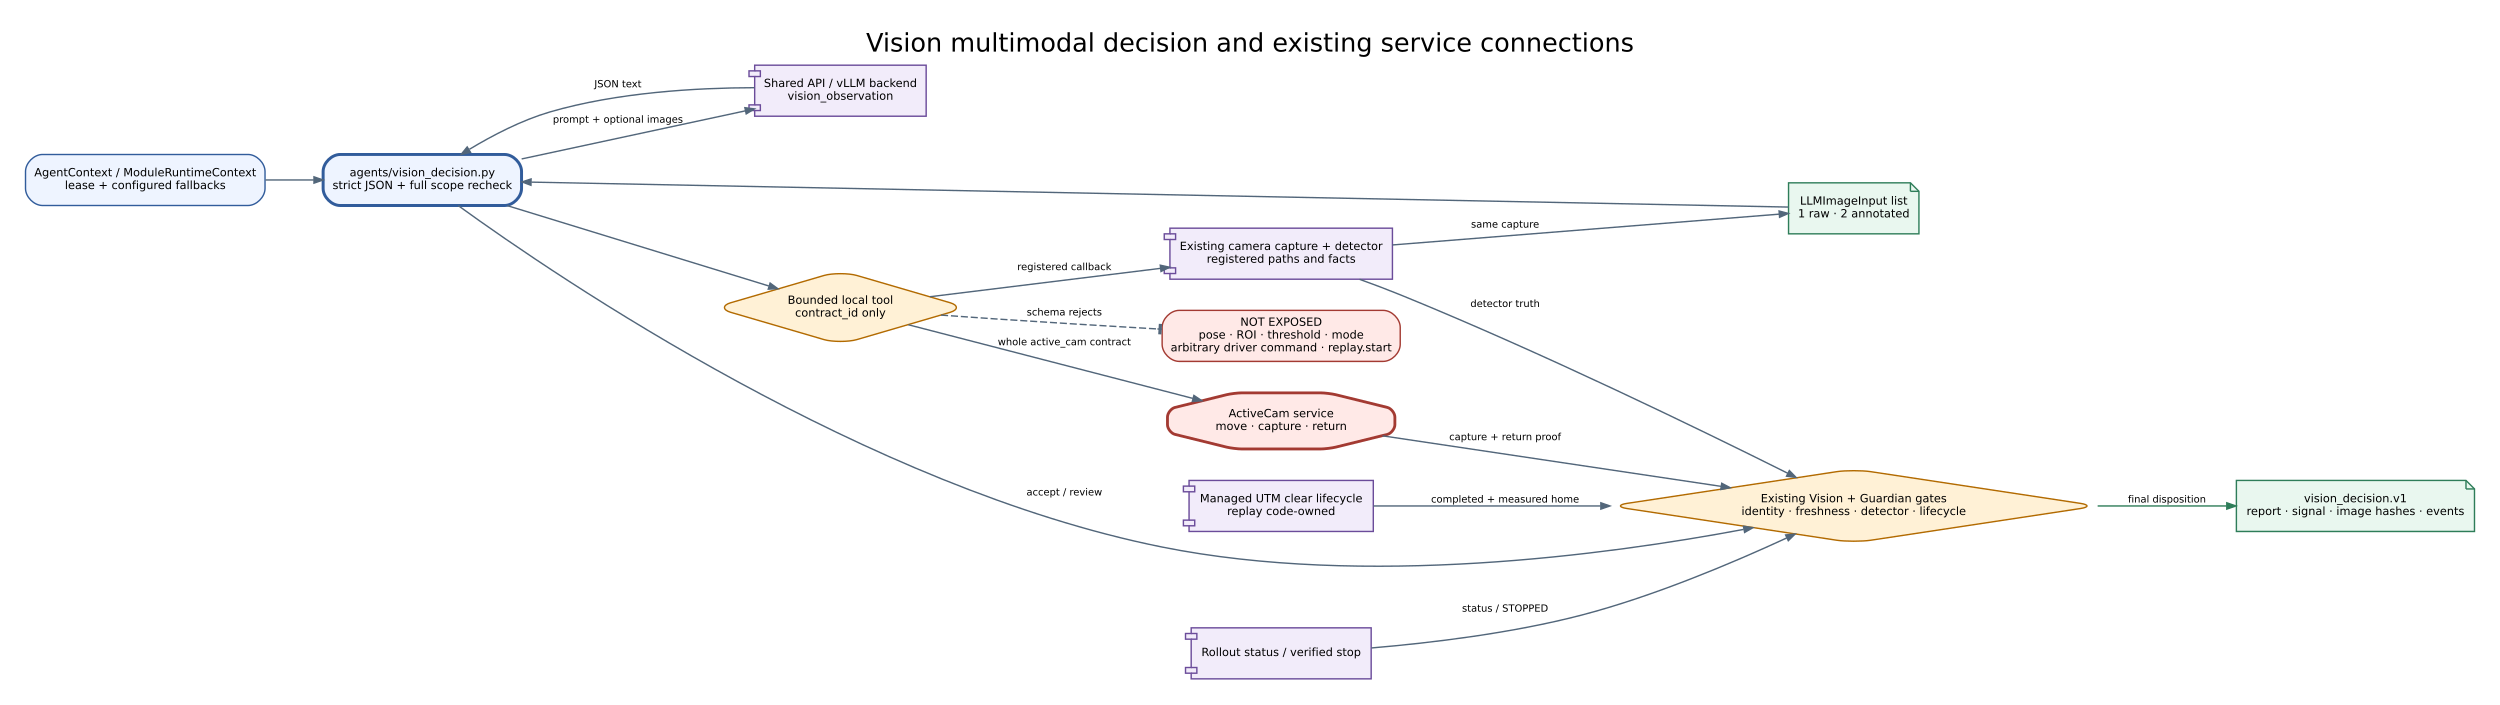
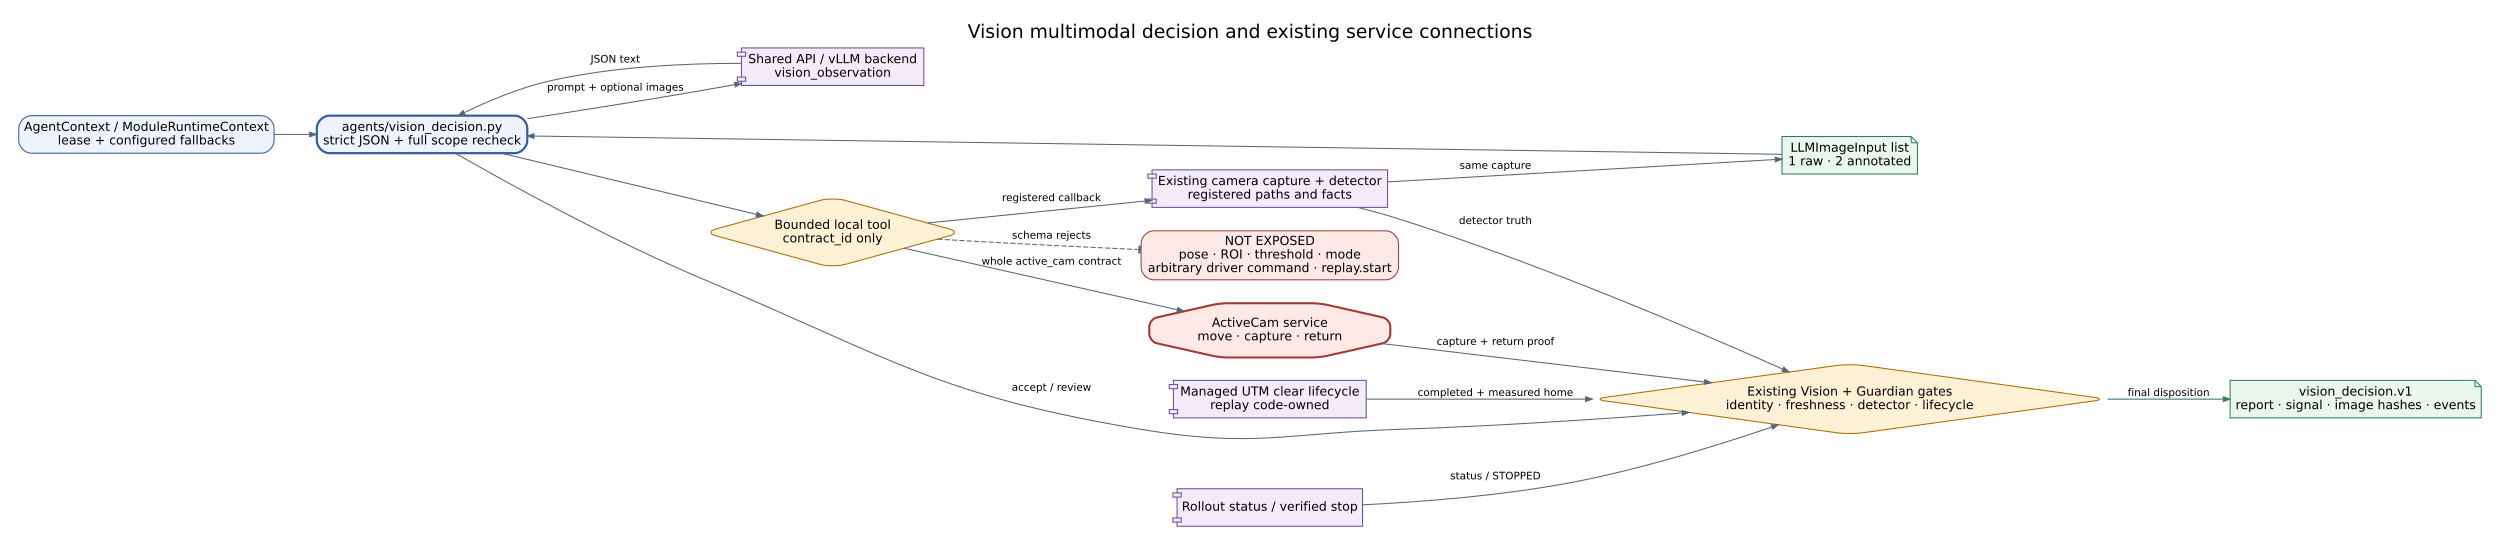
- <svg xmlns="http://www.w3.org/2000/svg" width="1764pt" height="497pt" viewBox="0.00 0.00 1764.00 497.00">
-   <g id="graph0" class="graph" transform="scale(1 1) rotate(0) translate(18 479)">
-     <text text-anchor="middle" x="864" y="-442.6" font-family="DejaVu Sans" font-size="18.00">Vision multimodal decision and existing service connections</text>
+ <svg xmlns="http://www.w3.org/2000/svg" width="2399pt" height="523pt" viewBox="0.00 0.00 2399.00 523.00">
+   <g id="graph0" class="graph" transform="scale(1 1) rotate(0) translate(18 505)">
+     <text text-anchor="middle" x="1181.5" y="-468.6" font-family="DejaVu Sans" font-size="18.00">Vision multimodal decision and existing service connections</text>
    <g id="node1" class="node">
-       <path fill="#eef4ff" stroke="#315c9b" d="M157,-370C157,-370 12,-370 12,-370 6,-370 0,-364 0,-358 0,-358 0,-346 0,-346 0,-340 6,-334 12,-334 12,-334 157,-334 157,-334 163,-334 169,-340 169,-346 169,-346 169,-358 169,-358 169,-364 163,-370 157,-370" />
-       <text text-anchor="middle" x="84.5" y="-354.6" font-family="DejaVu Sans" font-size="8.00">AgentContext / ModuleRuntimeContext</text>
-       <text text-anchor="middle" x="84.5" y="-345.6" font-family="DejaVu Sans" font-size="8.00">lease + configured fallbacks</text>
+       <path fill="#eef4ff" stroke="#315c9b" d="M233,-394C233,-394 12,-394 12,-394 6,-394 0,-388 0,-382 0,-382 0,-370 0,-370 0,-364 6,-358 12,-358 12,-358 233,-358 233,-358 239,-358 245,-364 245,-370 245,-370 245,-382 245,-382 245,-388 239,-394 233,-394" />
+       <text text-anchor="middle" x="122.5" y="-379.4" font-family="DejaVu Sans" font-size="12.00">AgentContext / ModuleRuntimeContext</text>
+       <text text-anchor="middle" x="122.5" y="-366.4" font-family="DejaVu Sans" font-size="12.00">lease + configured fallbacks</text>
    </g>
    <g id="node2" class="node">
-       <path fill="#eef4ff" stroke="#315c9b" stroke-width="2.1" d="M338,-370C338,-370 222,-370 222,-370 216,-370 210,-364 210,-358 210,-358 210,-346 210,-346 210,-340 216,-334 222,-334 222,-334 338,-334 338,-334 344,-334 350,-340 350,-346 350,-346 350,-358 350,-358 350,-364 344,-370 338,-370" />
-       <text text-anchor="middle" x="280" y="-354.6" font-family="DejaVu Sans" font-size="8.00">agents/vision_decision.py</text>
-       <text text-anchor="middle" x="280" y="-345.6" font-family="DejaVu Sans" font-size="8.00">strict JSON + full scope recheck</text>
+       <path fill="#eef4ff" stroke="#315c9b" stroke-width="2.1" d="M476,-394C476,-394 298,-394 298,-394 292,-394 286,-388 286,-382 286,-382 286,-370 286,-370 286,-364 292,-358 298,-358 298,-358 476,-358 476,-358 482,-358 488,-364 488,-370 488,-370 488,-382 488,-382 488,-388 482,-394 476,-394" />
+       <text text-anchor="middle" x="387" y="-379.4" font-family="DejaVu Sans" font-size="12.00">agents/vision_decision.py</text>
+       <text text-anchor="middle" x="387" y="-366.4" font-family="DejaVu Sans" font-size="12.00">strict JSON + full scope recheck</text>
    </g>
    <g id="edge1" class="edge">
-       <path fill="none" stroke="#52667a" d="M169.25,-352C180.6,-352 192.2,-352 203.4,-352" />
-       <polygon fill="#52667a" stroke="#52667a" points="203.55,-354.24 209.95,-352 203.55,-349.76 203.55,-354.24" />
+       <path fill="none" stroke="#52667a" d="M245.14,-376C256.47,-376 267.89,-376 279.06,-376" />
+       <polygon fill="#52667a" stroke="#52667a" points="279.21,-378.24 285.61,-376 279.21,-373.76 279.21,-378.24" />
    </g>
    <g id="node4" class="node">
-       <polygon fill="#f2ecfa" stroke="#6b4c9a" points="635.5,-433 514.5,-433 514.5,-429 510.5,-429 510.5,-425 514.5,-425 514.5,-405 510.5,-405 510.5,-401 514.5,-401 514.5,-397 635.5,-397 635.5,-433" />
-       <polyline fill="none" stroke="#6b4c9a" points="514.5,-429 518.5,-429 518.5,-425 514.5,-425 " />
-       <polyline fill="none" stroke="#6b4c9a" points="514.5,-405 518.5,-405 518.5,-401 514.5,-401 " />
-       <text text-anchor="middle" x="575" y="-417.6" font-family="DejaVu Sans" font-size="8.00">Shared API / vLLM backend</text>
-       <text text-anchor="middle" x="575" y="-408.6" font-family="DejaVu Sans" font-size="8.00">vision_observation</text>
+       <polygon fill="#f2ecfa" stroke="#6b4c9a" points="868.5,-459 693.5,-459 693.5,-455 689.5,-455 689.5,-451 693.5,-451 693.5,-431 689.5,-431 689.5,-427 693.5,-427 693.5,-423 868.5,-423 868.5,-459" />
+       <polyline fill="none" stroke="#6b4c9a" points="693.5,-455 697.5,-455 697.5,-451 693.5,-451 " />
+       <polyline fill="none" stroke="#6b4c9a" points="693.5,-431 697.5,-431 697.5,-427 693.5,-427 " />
+       <text text-anchor="middle" x="781" y="-444.4" font-family="DejaVu Sans" font-size="12.00">Shared API / vLLM backend</text>
+       <text text-anchor="middle" x="781" y="-431.4" font-family="DejaVu Sans" font-size="12.00">vision_observation</text>
    </g>
    <g id="edge4" class="edge">
-       <path fill="none" stroke="#52667a" d="M350.07,-366.85C397.73,-377.1 460.75,-390.65 507.79,-400.76" />
-       <polygon fill="#52667a" stroke="#52667a" points="507.59,-403.01 514.32,-402.17 508.53,-398.63 507.59,-403.01" />
-       <text text-anchor="middle" x="418" y="-392.4" font-family="DejaVu Sans" font-size="7.00">prompt + optional images</text>
+       <path fill="none" stroke="#52667a" d="M488.05,-391.1C533.54,-398.11 588.03,-406.71 637,-415 653.14,-417.73 670.29,-420.75 686.89,-423.73" />
+       <polygon fill="#52667a" stroke="#52667a" points="686.78,-425.99 693.48,-424.92 687.57,-421.58 686.78,-425.99" />
+       <text text-anchor="middle" x="572.5" y="-418" font-family="DejaVu Sans" font-size="10.00">prompt + optional images</text>
    </g>
    <g id="node5" class="node">
-       <path fill="#fff1d6" stroke="#b26a00" d="M563.48,-284.64C563.48,-284.64 497.52,-265.36 497.52,-265.36 491.76,-263.68 491.76,-260.32 497.52,-258.64 497.52,-258.64 563.48,-239.36 563.48,-239.36 569.24,-237.68 580.76,-237.68 586.52,-239.36 586.52,-239.36 652.48,-258.64 652.48,-258.64 658.24,-260.32 658.24,-263.68 652.48,-265.36 652.48,-265.36 586.52,-284.64 586.52,-284.64 580.76,-286.32 569.24,-286.32 563.48,-284.64" />
-       <text text-anchor="middle" x="575" y="-264.6" font-family="DejaVu Sans" font-size="8.00">Bounded local tool</text>
-       <text text-anchor="middle" x="575" y="-255.6" font-family="DejaVu Sans" font-size="8.00">contract_id only</text>
+       <path fill="#fff1d6" stroke="#b26a00" d="M769.43,-312.83C769.43,-312.83 668.57,-285.17 668.57,-285.17 662.79,-283.59 662.79,-280.41 668.57,-278.83 668.57,-278.83 769.43,-251.17 769.43,-251.17 775.21,-249.59 786.79,-249.59 792.57,-251.17 792.57,-251.17 893.43,-278.83 893.43,-278.83 899.21,-280.41 899.21,-283.59 893.43,-285.17 893.43,-285.17 792.57,-312.83 792.57,-312.83 786.79,-314.41 775.21,-314.41 769.43,-312.83" />
+       <text text-anchor="middle" x="781" y="-285.4" font-family="DejaVu Sans" font-size="12.00">Bounded local tool</text>
+       <text text-anchor="middle" x="781" y="-272.4" font-family="DejaVu Sans" font-size="12.00">contract_id only</text>
    </g>
    <g id="edge6" class="edge">
-       <path fill="none" stroke="#52667a" d="M339.94,-333.9C394.11,-317.26 473.5,-292.87 524.47,-277.21" />
-       <polygon fill="#52667a" stroke="#52667a" points="525.39,-279.28 530.85,-275.26 524.07,-274.99 525.39,-279.28" />
+       <path fill="none" stroke="#52667a" d="M463.12,-357.99C533.54,-341.1 638.13,-316.02 707.64,-299.35" />
+       <polygon fill="#52667a" stroke="#52667a" points="708.55,-301.44 714.26,-297.77 707.51,-297.08 708.55,-301.44" />
    </g>
    <g id="node10" class="node">
-       <path fill="#fff1d6" stroke="#b26a00" d="M1278.13,-146.21C1278.13,-146.21 1129.87,-123.79 1129.87,-123.79 1123.93,-122.9 1123.93,-121.1 1129.87,-120.21 1129.87,-120.21 1278.13,-97.79 1278.13,-97.79 1284.07,-96.9 1295.93,-96.9 1301.87,-97.79 1301.87,-97.79 1450.13,-120.21 1450.13,-120.21 1456.07,-121.1 1456.07,-122.9 1450.13,-123.79 1450.13,-123.79 1301.87,-146.21 1301.87,-146.21 1295.93,-147.1 1284.07,-147.1 1278.13,-146.21" />
-       <text text-anchor="middle" x="1290" y="-124.6" font-family="DejaVu Sans" font-size="8.00">Existing Vision + Guardian gates</text>
-       <text text-anchor="middle" x="1290" y="-115.6" font-family="DejaVu Sans" font-size="8.00">identity · freshness · detector · lifecycle</text>
+       <path fill="#fff1d6" stroke="#b26a00" d="M1745.11,-154.36C1745.11,-154.36 1521.89,-123.64 1521.89,-123.64 1515.94,-122.82 1515.94,-121.18 1521.89,-120.36 1521.89,-120.36 1745.11,-89.64 1745.11,-89.64 1751.06,-88.82 1762.94,-88.82 1768.89,-89.64 1768.89,-89.64 1992.11,-120.36 1992.11,-120.36 1998.06,-121.18 1998.06,-122.82 1992.11,-123.64 1992.11,-123.64 1768.89,-154.36 1768.89,-154.36 1762.94,-155.18 1751.06,-155.18 1745.11,-154.36" />
+       <text text-anchor="middle" x="1757" y="-125.4" font-family="DejaVu Sans" font-size="12.00">Existing Vision + Guardian gates</text>
+       <text text-anchor="middle" x="1757" y="-112.4" font-family="DejaVu Sans" font-size="12.00">identity · freshness · detector · lifecycle</text>
    </g>
    <g id="edge13" class="edge">
-       <path fill="none" stroke="#52667a" d="M305.27,-333.96C376.67,-282.27 594.01,-134.69 802,-93 944.88,-64.36 1115.67,-87.31 1212.33,-105.45" />
-       <polygon fill="#52667a" stroke="#52667a" points="1212.16,-107.7 1218.87,-106.69 1213,-103.3 1212.16,-107.7" />
-       <text text-anchor="middle" x="733" y="-129.4" font-family="DejaVu Sans" font-size="7.00">accept / review</text>
+       <path fill="none" stroke="#52667a" d="M419.11,-357.87C468.43,-329.61 568.09,-274.41 657,-237 838.89,-160.46 882.35,-125.44 1077,-93 1185.28,-74.95 1214.28,-89.32 1324,-93 1414.06,-96.02 1514.51,-102.57 1595.86,-108.68" />
+       <polygon fill="#52667a" stroke="#52667a" points="1596.13,-110.95 1602.68,-109.2 1596.46,-106.48 1596.13,-110.95" />
+       <text text-anchor="middle" x="991" y="-130" font-family="DejaVu Sans" font-size="10.00">accept / review</text>
    </g>
    <g id="node3" class="node">
-       <polygon fill="#e9f7ef" stroke="#2e7d59" points="1330,-350 1244,-350 1244,-314 1336,-314 1336,-344 1330,-350" />
-       <polyline fill="none" stroke="#2e7d59" points="1330,-350 1330,-344 " />
-       <polyline fill="none" stroke="#2e7d59" points="1336,-344 1330,-344 " />
-       <text text-anchor="middle" x="1290" y="-334.6" font-family="DejaVu Sans" font-size="8.00">LLMImageInput list</text>
-       <text text-anchor="middle" x="1290" y="-325.6" font-family="DejaVu Sans" font-size="8.00">1 raw · 2 annotated</text>
+       <polygon fill="#e9f7ef" stroke="#2e7d59" points="1816,-374 1692,-374 1692,-338 1822,-338 1822,-368 1816,-374" />
+       <polyline fill="none" stroke="#2e7d59" points="1816,-374 1816,-368 " />
+       <polyline fill="none" stroke="#2e7d59" points="1822,-368 1816,-368 " />
+       <text text-anchor="middle" x="1757" y="-359.4" font-family="DejaVu Sans" font-size="12.00">LLMImageInput list</text>
+       <text text-anchor="middle" x="1757" y="-346.4" font-family="DejaVu Sans" font-size="12.00">1 raw · 2 annotated</text>
    </g>
    <g id="edge3" class="edge">
-       <path fill="none" stroke="#52667a" d="M1244,-332.89C1086.01,-336.03 555.54,-346.55 356.92,-350.49" />
-       <polygon fill="#52667a" stroke="#52667a" points="356.64,-348.26 350.28,-350.63 356.73,-352.74 356.64,-348.26" />
+       <path fill="none" stroke="#52667a" d="M1691.91,-356.94C1474.85,-360.11 765.87,-370.48 494.75,-374.44" />
+       <polygon fill="#52667a" stroke="#52667a" points="494.4,-372.2 488.04,-374.54 494.47,-376.68 494.4,-372.2" />
    </g>
    <g id="edge5" class="edge">
-       <path fill="none" stroke="#52667a" d="M514.36,-417.13C473.05,-417.04 417.21,-413.78 370,-400 350.04,-394.17 329.49,-383.46 313.18,-373.63" />
-       <polygon fill="#52667a" stroke="#52667a" points="314,-371.51 307.37,-370.06 311.65,-375.32 314,-371.51" />
-       <text text-anchor="middle" x="418" y="-417.4" font-family="DejaVu Sans" font-size="7.00">JSON text</text>
+       <path fill="none" stroke="#52667a" d="M693.49,-444.2C639.5,-444.32 568.93,-441.05 508,-427 480.06,-420.56 450.38,-408 427.54,-396.96" />
+       <polygon fill="#52667a" stroke="#52667a" points="428.31,-394.85 421.58,-394.04 426.34,-398.87 428.31,-394.85" />
+       <text text-anchor="middle" x="572.5" y="-445" font-family="DejaVu Sans" font-size="10.00">JSON text</text>
    </g>
    <g id="node6" class="node">
-       <polygon fill="#f2ecfa" stroke="#6b4c9a" points="964.5,-318 807.5,-318 807.5,-314 803.5,-314 803.5,-310 807.5,-310 807.5,-290 803.5,-290 803.5,-286 807.5,-286 807.5,-282 964.5,-282 964.5,-318" />
-       <polyline fill="none" stroke="#6b4c9a" points="807.5,-314 811.5,-314 811.5,-310 807.5,-310 " />
-       <polyline fill="none" stroke="#6b4c9a" points="807.5,-290 811.5,-290 811.5,-286 807.5,-286 " />
-       <text text-anchor="middle" x="886" y="-302.6" font-family="DejaVu Sans" font-size="8.00">Existing camera capture + detector</text>
-       <text text-anchor="middle" x="886" y="-293.6" font-family="DejaVu Sans" font-size="8.00">registered paths and facts</text>
+       <polygon fill="#f2ecfa" stroke="#6b4c9a" points="1313.5,-342 1087.5,-342 1087.5,-338 1083.5,-338 1083.5,-334 1087.5,-334 1087.5,-314 1083.5,-314 1083.5,-310 1087.5,-310 1087.5,-306 1313.5,-306 1313.5,-342" />
+       <polyline fill="none" stroke="#6b4c9a" points="1087.5,-338 1091.5,-338 1091.5,-334 1087.5,-334 " />
+       <polyline fill="none" stroke="#6b4c9a" points="1087.5,-314 1091.5,-314 1091.5,-310 1087.5,-310 " />
+       <text text-anchor="middle" x="1200.5" y="-327.4" font-family="DejaVu Sans" font-size="12.00">Existing camera capture + detector</text>
+       <text text-anchor="middle" x="1200.5" y="-314.4" font-family="DejaVu Sans" font-size="12.00">registered paths and facts</text>
    </g>
    <g id="edge7" class="edge">
-       <path fill="none" stroke="#52667a" d="M638.16,-269.64C684.89,-275.39 749.42,-283.33 800.79,-289.64" />
-       <polygon fill="#52667a" stroke="#52667a" points="800.68,-291.89 807.3,-290.44 801.22,-287.44 800.68,-291.89" />
-       <text text-anchor="middle" x="733" y="-288.4" font-family="DejaVu Sans" font-size="7.00">registered callback</text>
+       <path fill="none" stroke="#52667a" d="M872.08,-291.06C933.15,-297.21 1014.52,-305.39 1080.86,-312.07" />
+       <polygon fill="#52667a" stroke="#52667a" points="1080.64,-314.29 1087.23,-312.71 1081.09,-309.84 1080.64,-314.29" />
+       <text text-anchor="middle" x="991" y="-312" font-family="DejaVu Sans" font-size="10.00">registered callback</text>
    </g>
    <g id="node7" class="node">
-       <path fill="#ffe9e7" stroke="#a33a32" stroke-width="2" d="M966.23,-179.27C966.23,-179.27 966.23,-184.73 966.23,-184.73 966.23,-187.47 963.57,-190.86 960.92,-191.51 960.92,-191.51 924.54,-200.49 924.54,-200.49 921.89,-201.14 916.5,-201.8 913.76,-201.8 913.76,-201.8 858.24,-201.8 858.24,-201.8 855.5,-201.8 850.11,-201.14 847.46,-200.49 847.46,-200.49 811.08,-191.51 811.08,-191.51 808.43,-190.86 805.77,-187.47 805.77,-184.73 805.77,-184.73 805.77,-179.27 805.77,-179.27 805.77,-176.53 808.43,-173.14 811.08,-172.49 811.08,-172.49 847.46,-163.51 847.46,-163.51 850.11,-162.86 855.5,-162.2 858.24,-162.2 858.24,-162.2 913.76,-162.2 913.76,-162.2 916.5,-162.2 921.89,-162.86 924.54,-163.51 924.54,-163.51 960.92,-172.49 960.92,-172.49 963.57,-173.14 966.23,-176.53 966.23,-179.27" />
-       <text text-anchor="middle" x="886" y="-184.6" font-family="DejaVu Sans" font-size="8.00">ActiveCam service</text>
-       <text text-anchor="middle" x="886" y="-175.6" font-family="DejaVu Sans" font-size="8.00">move · capture · return</text>
+       <path fill="#ffe9e7" stroke="#a33a32" stroke-width="2" d="M1316.14,-184.4C1316.14,-184.4 1316.14,-191.6 1316.14,-191.6 1316.14,-195.19 1312.63,-199.58 1309.12,-200.37 1309.12,-200.37 1255.42,-212.46 1255.42,-212.46 1251.91,-213.25 1244.8,-214.04 1241.21,-214.04 1241.21,-214.04 1159.79,-214.04 1159.79,-214.04 1156.2,-214.04 1149.09,-213.25 1145.58,-212.46 1145.58,-212.46 1091.88,-200.37 1091.88,-200.37 1088.37,-199.58 1084.86,-195.19 1084.86,-191.6 1084.86,-191.6 1084.86,-184.4 1084.86,-184.4 1084.86,-180.81 1088.37,-176.42 1091.88,-175.63 1091.88,-175.63 1145.58,-163.54 1145.58,-163.54 1149.09,-162.75 1156.2,-161.96 1159.79,-161.96 1159.79,-161.96 1241.21,-161.96 1241.21,-161.96 1244.8,-161.96 1251.91,-162.75 1255.42,-163.54 1255.42,-163.54 1309.12,-175.63 1309.12,-175.63 1312.63,-176.42 1316.14,-180.81 1316.14,-184.4" />
+       <text text-anchor="middle" x="1200.5" y="-191.4" font-family="DejaVu Sans" font-size="12.00">ActiveCam service</text>
+       <text text-anchor="middle" x="1200.5" y="-178.4" font-family="DejaVu Sans" font-size="12.00">move · capture · return</text>
    </g>
    <g id="edge8" class="edge">
-       <path fill="none" stroke="#52667a" d="M622.93,-249.85C676.6,-235.95 764.66,-213.15 823.71,-197.87" />
-       <polygon fill="#52667a" stroke="#52667a" points="824.42,-200 830.05,-196.23 823.29,-195.66 824.42,-200" />
-       <text text-anchor="middle" x="733" y="-235.4" font-family="DejaVu Sans" font-size="7.00">whole active_cam contract</text>
+       <path fill="none" stroke="#52667a" d="M849.54,-266.79C920.81,-250.75 1033.42,-225.39 1111.58,-207.8" />
+       <polygon fill="#52667a" stroke="#52667a" points="1112.33,-209.92 1118.08,-206.33 1111.35,-205.55 1112.33,-209.92" />
+       <text text-anchor="middle" x="991" y="-251" font-family="DejaVu Sans" font-size="10.00">whole active_cam contract</text>
    </g>
    <g id="node12" class="node">
-       <path fill="#ffe9e7" stroke="#a33a32" d="M958,-260C958,-260 814,-260 814,-260 808,-260 802,-254 802,-248 802,-248 802,-236 802,-236 802,-230 808,-224 814,-224 814,-224 958,-224 958,-224 964,-224 970,-230 970,-236 970,-236 970,-248 970,-248 970,-254 964,-260 958,-260" />
-       <text text-anchor="middle" x="886" y="-249.1" font-family="DejaVu Sans" font-size="8.00">NOT EXPOSED</text>
-       <text text-anchor="middle" x="886" y="-240.1" font-family="DejaVu Sans" font-size="8.00">pose · ROI · threshold · mode</text>
-       <text text-anchor="middle" x="886" y="-231.1" font-family="DejaVu Sans" font-size="8.00">arbitrary driver command · replay.start</text>
+       <path fill="#ffe9e7" stroke="#a33a32" d="M1312,-283.5C1312,-283.5 1089,-283.5 1089,-283.5 1083,-283.5 1077,-277.5 1077,-271.5 1077,-271.5 1077,-248.5 1077,-248.5 1077,-242.5 1083,-236.5 1089,-236.5 1089,-236.5 1312,-236.5 1312,-236.5 1318,-236.5 1324,-242.5 1324,-248.5 1324,-248.5 1324,-271.5 1324,-271.5 1324,-277.5 1318,-283.5 1312,-283.5" />
+       <text text-anchor="middle" x="1200.5" y="-269.9" font-family="DejaVu Sans" font-size="12.00">NOT EXPOSED</text>
+       <text text-anchor="middle" x="1200.5" y="-256.9" font-family="DejaVu Sans" font-size="12.00">pose · ROI · threshold · mode</text>
+       <text text-anchor="middle" x="1200.5" y="-243.9" font-family="DejaVu Sans" font-size="12.00">arbitrary driver command · replay.start</text>
    </g>
    <g id="edge15" class="edge">
-       <path fill="none" stroke="#52667a" stroke-dasharray="5,2" d="M646,-256.67C658.64,-255.75 671.71,-254.82 684,-254 721.51,-251.49 762.97,-248.97 798.45,-246.9" />
-       <polygon fill="#52667a" stroke="#52667a" points="801.03,-243.54 801.41,-249.93 800.13,-250 799.76,-243.61 801.03,-243.54" />
-       <polyline fill="none" stroke="#52667a" points="801.86,-246.7 798.66,-246.88 " />
-       <text text-anchor="middle" x="733" y="-256.4" font-family="DejaVu Sans" font-size="7.00">schema rejects</text>
+       <path fill="none" stroke="#52667a" stroke-dasharray="5,2" d="M881.61,-275.53C896.16,-274.64 910.97,-273.77 925,-273 973.5,-270.33 1026.83,-267.72 1073.49,-265.56" />
+       <polygon fill="#52667a" stroke="#52667a" points="1076.05,-262.23 1076.35,-268.63 1075.07,-268.69 1074.77,-262.29 1076.05,-262.23" />
+       <polyline fill="none" stroke="#52667a" points="1076.84,-265.4 1073.64,-265.55 " />
+       <text text-anchor="middle" x="991" y="-276" font-family="DejaVu Sans" font-size="10.00">schema rejects</text>
    </g>
    <g id="edge2" class="edge">
-       <path fill="none" stroke="#52667a" d="M964.51,-306.17C1044.85,-312.57 1168.18,-322.38 1237.35,-327.89" />
-       <polygon fill="#52667a" stroke="#52667a" points="1237.32,-330.13 1243.87,-328.41 1237.67,-325.67 1237.32,-330.13" />
-       <text text-anchor="middle" x="1044" y="-318.4" font-family="DejaVu Sans" font-size="7.00">same capture</text>
+       <path fill="none" stroke="#52667a" d="M1313.71,-330.48C1424.81,-336.89 1591.5,-346.51 1685.31,-351.92" />
+       <polygon fill="#52667a" stroke="#52667a" points="1685.42,-354.17 1691.94,-352.3 1685.68,-349.7 1685.42,-354.17" />
+       <text text-anchor="middle" x="1417" y="-343" font-family="DejaVu Sans" font-size="10.00">same capture</text>
    </g>
    <g id="edge11" class="edge">
-       <path fill="none" stroke="#52667a" d="M941.32,-281.91C950.94,-278.45 960.81,-274.74 970,-271 1069.27,-230.59 1182.21,-175.64 1243.52,-145.02" />
-       <polygon fill="#52667a" stroke="#52667a" points="1244.57,-147 1249.29,-142.13 1242.56,-142.99 1244.57,-147" />
-       <text text-anchor="middle" x="1044" y="-262.4" font-family="DejaVu Sans" font-size="7.00">detector truth</text>
+       <path fill="none" stroke="#52667a" d="M1284.98,-305.99C1298.13,-302.65 1311.5,-298.96 1324,-295 1458.07,-252.54 1609.55,-187.84 1692.78,-150.77" />
+       <polygon fill="#52667a" stroke="#52667a" points="1693.72,-152.8 1698.65,-148.15 1691.89,-148.71 1693.72,-152.8" />
+       <text text-anchor="middle" x="1417" y="-290" font-family="DejaVu Sans" font-size="10.00">detector truth</text>
    </g>
    <g id="edge12" class="edge">
-       <path fill="none" stroke="#52667a" d="M957.48,-171.48C1023.82,-161.58 1123.58,-146.69 1196.33,-135.83" />
-       <polygon fill="#52667a" stroke="#52667a" points="1196.85,-138.02 1202.85,-134.86 1196.19,-133.59 1196.85,-138.02" />
-       <text text-anchor="middle" x="1044" y="-168.4" font-family="DejaVu Sans" font-size="7.00">capture + return proof</text>
+       <path fill="none" stroke="#52667a" d="M1308.08,-175.31C1396.11,-164.84 1521.71,-149.89 1617.52,-138.48" />
+       <polygon fill="#52667a" stroke="#52667a" points="1617.98,-140.68 1624.07,-137.7 1617.45,-136.23 1617.98,-140.68" />
+       <text text-anchor="middle" x="1417" y="-174" font-family="DejaVu Sans" font-size="10.00">capture + return proof</text>
    </g>
    <g id="node8" class="node">
-       <polygon fill="#f2ecfa" stroke="#6b4c9a" points="949.5,-36 822.5,-36 822.5,-32 818.5,-32 818.5,-28 822.5,-28 822.5,-8 818.5,-8 818.5,-4 822.5,-4 822.5,0 949.5,0 949.5,-36" />
-       <polyline fill="none" stroke="#6b4c9a" points="822.5,-32 826.5,-32 826.5,-28 822.5,-28 " />
-       <polyline fill="none" stroke="#6b4c9a" points="822.5,-8 826.5,-8 826.5,-4 822.5,-4 " />
-       <text text-anchor="middle" x="886" y="-16.1" font-family="DejaVu Sans" font-size="8.00">Rollout status / verified stop</text>
+       <polygon fill="#f2ecfa" stroke="#6b4c9a" points="1289.5,-36 1111.5,-36 1111.5,-32 1107.5,-32 1107.5,-28 1111.5,-28 1111.5,-8 1107.5,-8 1107.5,-4 1111.5,-4 1111.5,0 1289.5,0 1289.5,-36" />
+       <polyline fill="none" stroke="#6b4c9a" points="1111.5,-32 1115.5,-32 1115.5,-28 1111.5,-28 " />
+       <polyline fill="none" stroke="#6b4c9a" points="1111.5,-8 1115.5,-8 1115.5,-4 1111.5,-4 " />
+       <text text-anchor="middle" x="1200.5" y="-14.9" font-family="DejaVu Sans" font-size="12.00">Rollout status / verified stop</text>
    </g>
    <g id="edge9" class="edge">
-       <path fill="none" stroke="#52667a" d="M949.66,-21.8C992.06,-25.39 1049.04,-32.23 1098,-45 1149.06,-58.32 1204.74,-81.88 1242.73,-99.44" />
-       <polygon fill="#52667a" stroke="#52667a" points="1241.93,-101.54 1248.67,-102.21 1243.82,-97.48 1241.93,-101.54" />
-       <text text-anchor="middle" x="1044" y="-47.4" font-family="DejaVu Sans" font-size="7.00">status / STOPPED</text>
+       <path fill="none" stroke="#52667a" d="M1289.57,-20.55C1347.04,-23.39 1423.46,-29.37 1490,-42 1556.13,-54.55 1629.22,-77.2 1682.02,-95.2" />
+       <polygon fill="#52667a" stroke="#52667a" points="1681.58,-97.42 1688.36,-97.37 1683.03,-93.18 1681.58,-97.42" />
+       <text text-anchor="middle" x="1417" y="-45" font-family="DejaVu Sans" font-size="10.00">status / STOPPED</text>
    </g>
    <g id="node9" class="node">
-       <polygon fill="#f2ecfa" stroke="#6b4c9a" points="951,-140 821,-140 821,-136 817,-136 817,-132 821,-132 821,-112 817,-112 817,-108 821,-108 821,-104 951,-104 951,-140" />
-       <polyline fill="none" stroke="#6b4c9a" points="821,-136 825,-136 825,-132 821,-132 " />
-       <polyline fill="none" stroke="#6b4c9a" points="821,-112 825,-112 825,-108 821,-108 " />
-       <text text-anchor="middle" x="886" y="-124.6" font-family="DejaVu Sans" font-size="8.00">Managed UTM clear lifecycle</text>
-       <text text-anchor="middle" x="886" y="-115.6" font-family="DejaVu Sans" font-size="8.00">replay code-owned</text>
+       <polygon fill="#f2ecfa" stroke="#6b4c9a" points="1293,-140 1108,-140 1108,-136 1104,-136 1104,-132 1108,-132 1108,-112 1104,-112 1104,-108 1108,-108 1108,-104 1293,-104 1293,-140" />
+       <polyline fill="none" stroke="#6b4c9a" points="1108,-136 1112,-136 1112,-132 1108,-132 " />
+       <polyline fill="none" stroke="#6b4c9a" points="1108,-112 1112,-112 1112,-108 1108,-108 " />
+       <text text-anchor="middle" x="1200.5" y="-125.4" font-family="DejaVu Sans" font-size="12.00">Managed UTM clear lifecycle</text>
+       <text text-anchor="middle" x="1200.5" y="-112.4" font-family="DejaVu Sans" font-size="12.00">replay code-owned</text>
    </g>
    <g id="edge10" class="edge">
-       <path fill="none" stroke="#52667a" d="M951.14,-122C994.58,-122 1054.25,-122 1111.37,-122" />
-       <polygon fill="#52667a" stroke="#52667a" points="1111.57,-124.24 1117.97,-122 1111.57,-119.76 1111.57,-124.24" />
-       <text text-anchor="middle" x="1044" y="-124.4" font-family="DejaVu Sans" font-size="7.00">completed + measured home</text>
+       <path fill="none" stroke="#52667a" d="M1293.06,-122C1350.69,-122 1428.13,-122 1503.16,-122" />
+       <polygon fill="#52667a" stroke="#52667a" points="1503.55,-124.24 1509.95,-122 1503.55,-119.76 1503.55,-124.24" />
+       <text text-anchor="middle" x="1417" y="-125" font-family="DejaVu Sans" font-size="10.00">completed + measured home</text>
    </g>
    <g id="node11" class="node">
-       <polygon fill="#e9f7ef" stroke="#2e7d59" points="1722,-140 1560,-140 1560,-104 1728,-104 1728,-134 1722,-140" />
-       <polyline fill="none" stroke="#2e7d59" points="1722,-140 1722,-134 " />
-       <polyline fill="none" stroke="#2e7d59" points="1728,-134 1722,-134 " />
-       <text text-anchor="middle" x="1644" y="-124.6" font-family="DejaVu Sans" font-size="8.00">vision_decision.v1</text>
-       <text text-anchor="middle" x="1644" y="-115.6" font-family="DejaVu Sans" font-size="8.00">report · signal · image hashes · events</text>
+       <polygon fill="#e9f7ef" stroke="#2e7d59" points="2357,-140 2122,-140 2122,-104 2363,-104 2363,-134 2357,-140" />
+       <polyline fill="none" stroke="#2e7d59" points="2357,-140 2357,-134 " />
+       <polyline fill="none" stroke="#2e7d59" points="2363,-134 2357,-134 " />
+       <text text-anchor="middle" x="2242.5" y="-125.4" font-family="DejaVu Sans" font-size="12.00">vision_decision.v1</text>
+       <text text-anchor="middle" x="2242.5" y="-112.4" font-family="DejaVu Sans" font-size="12.00">report · signal · image hashes · events</text>
    </g>
    <g id="edge14" class="edge">
-       <path fill="none" stroke="#2e7d59" d="M1462.1,-122C1493.53,-122 1525.17,-122 1553.01,-122" />
-       <polygon fill="#2e7d59" stroke="#2e7d59" points="1553.23,-124.24 1559.63,-122 1553.23,-119.76 1553.23,-124.24" />
-       <text text-anchor="middle" x="1511" y="-124.4" font-family="DejaVu Sans" font-size="7.00">final disposition</text>
+       <path fill="none" stroke="#2e7d59" d="M2004.35,-122C2042.7,-122 2080.89,-122 2115.06,-122" />
+       <polygon fill="#2e7d59" stroke="#2e7d59" points="2115.44,-124.24 2121.84,-122 2115.44,-119.76 2115.44,-124.24" />
+       <text text-anchor="middle" x="2063" y="-125" font-family="DejaVu Sans" font-size="10.00">final disposition</text>
    </g>
  </g>
</svg>
